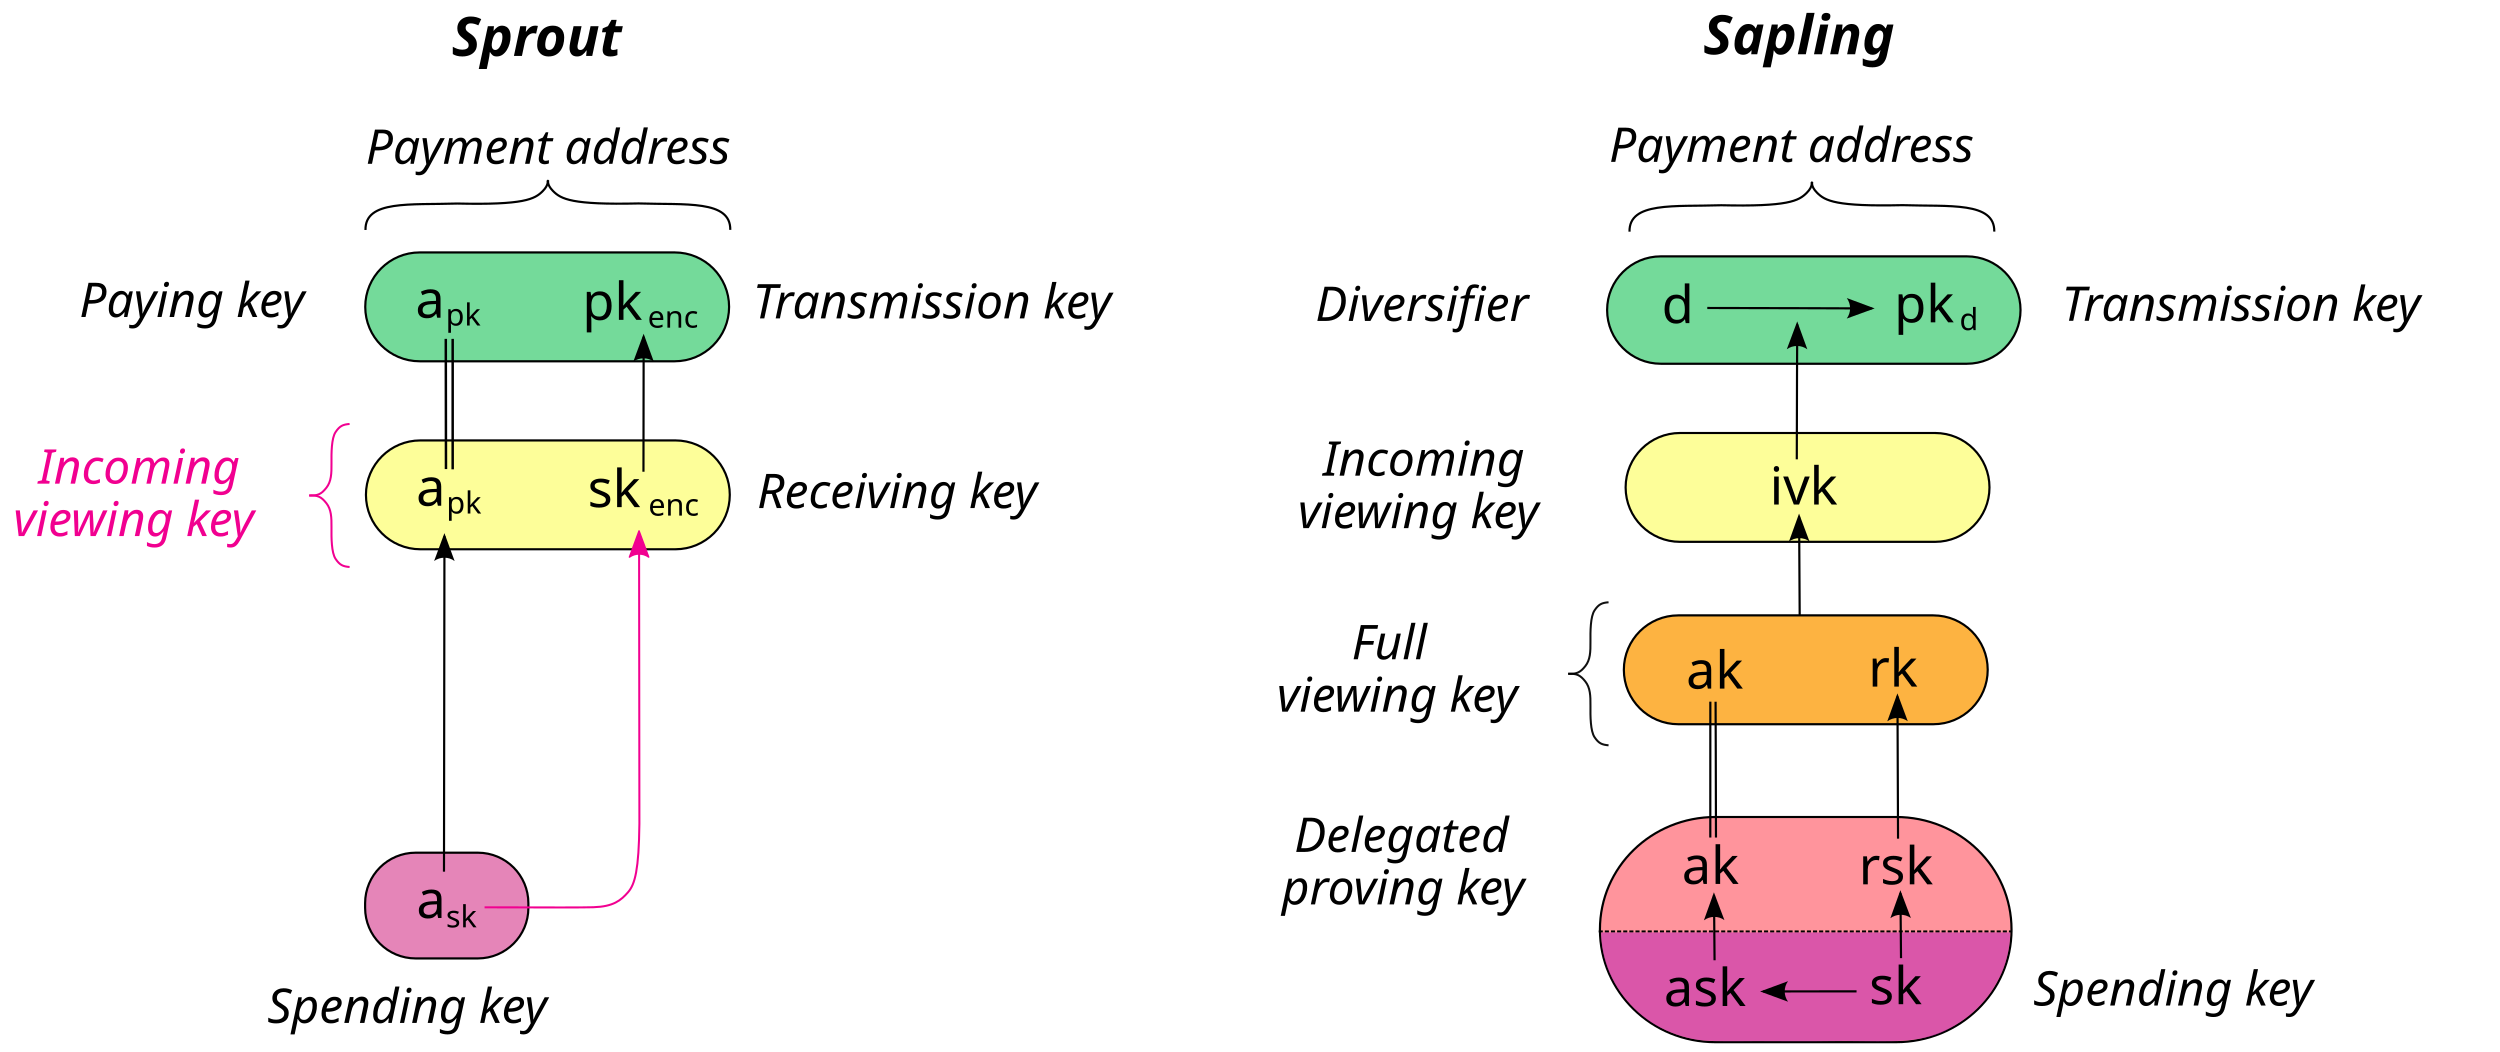
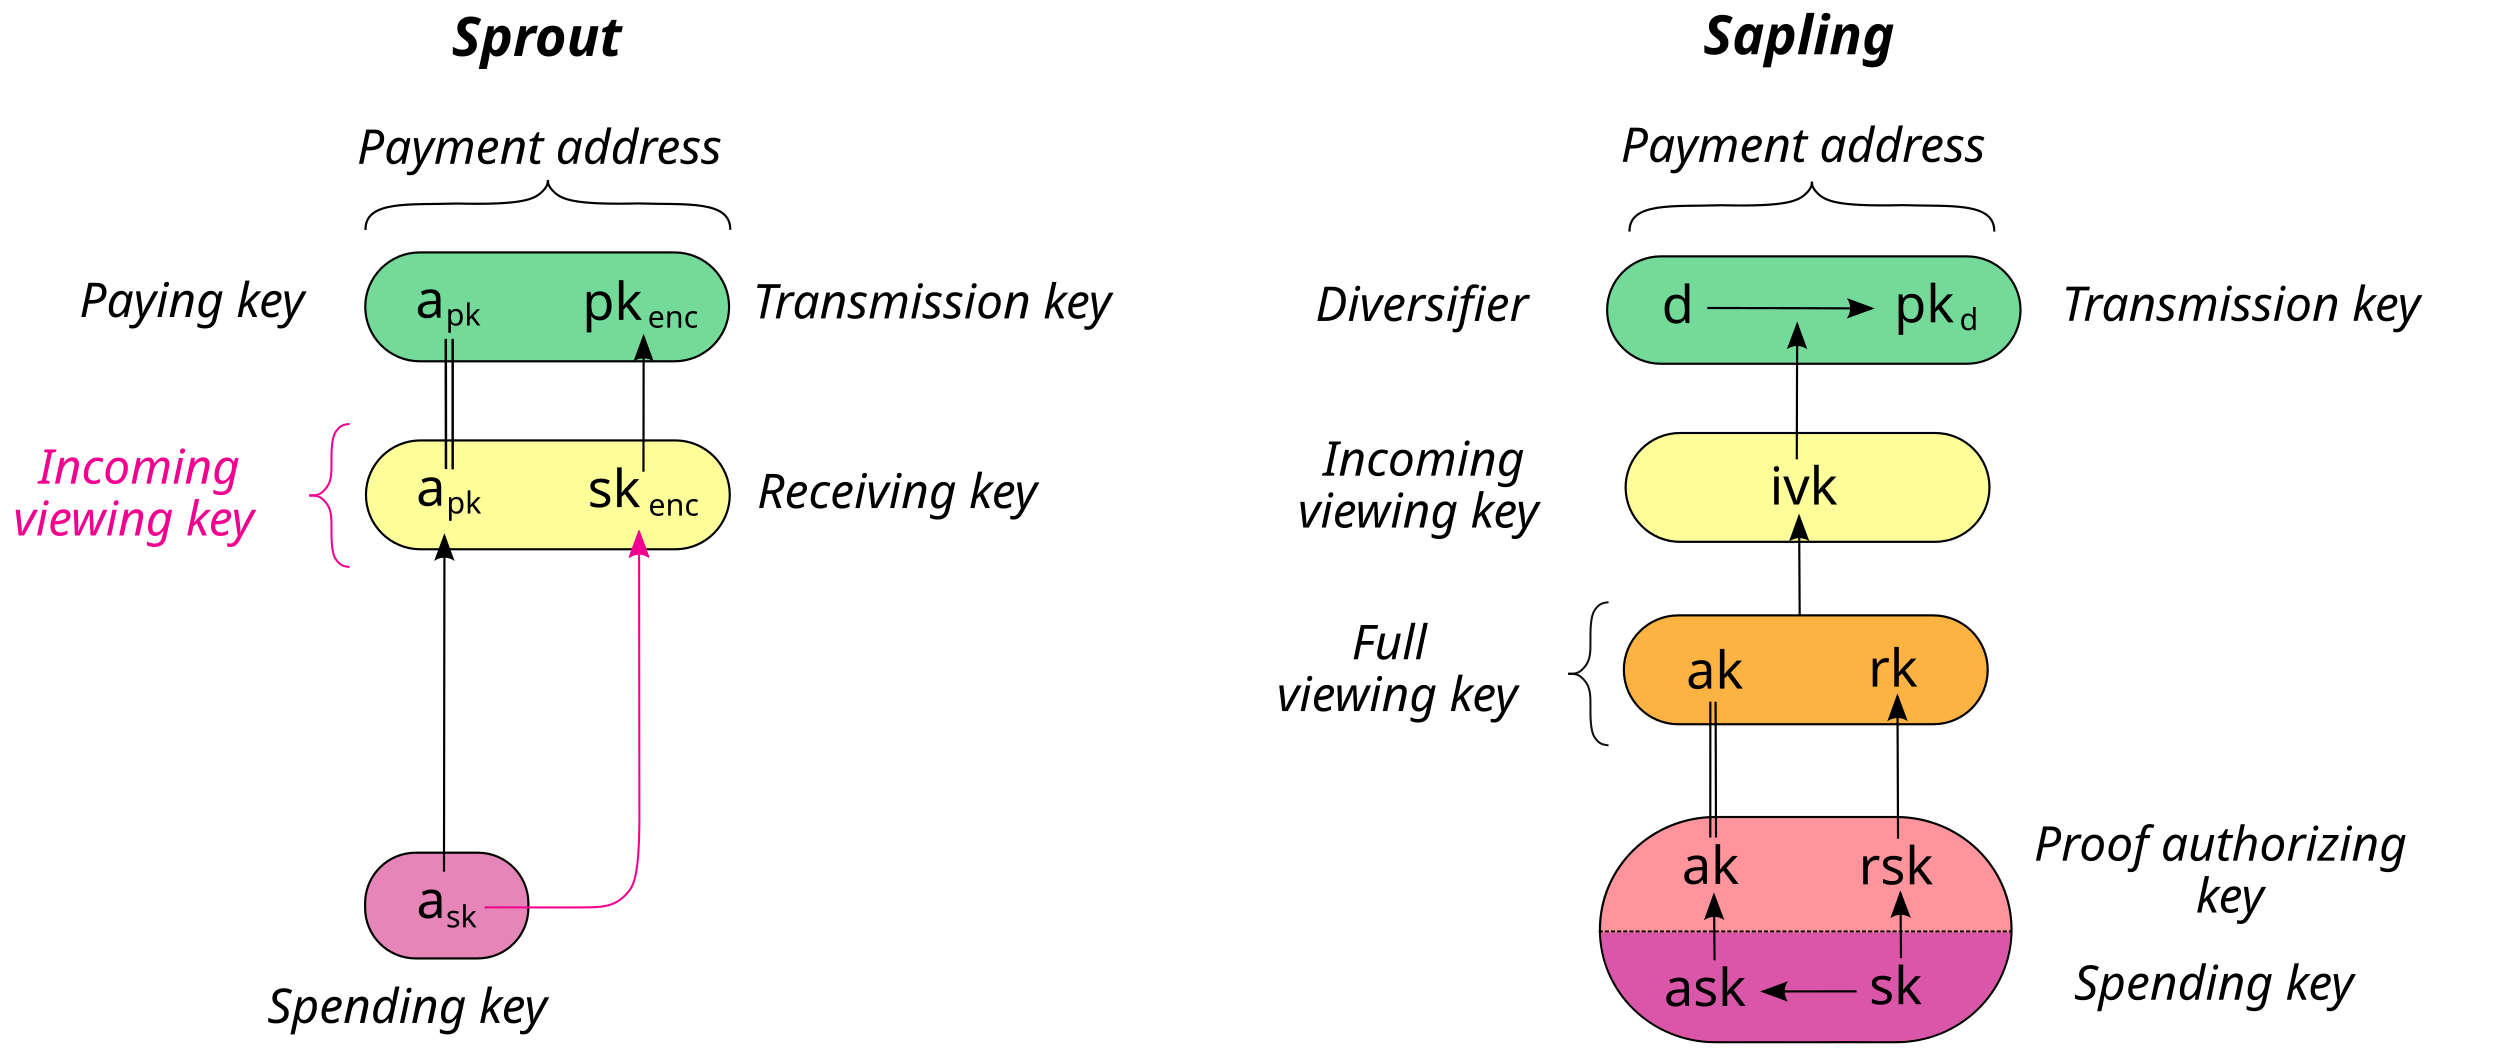
<svg xmlns="http://www.w3.org/2000/svg" width="1225" height="515" id="svg2" version="1.1">
  <defs id="defs4">
    <marker style="overflow:visible" id="Arrow2Lend" refX="0" refY="0" orient="auto">
      <path d="M -11.403,-4.733 1.417,-0.019 -11.403,4.695 c 2.048,-2.783 2.036,-6.591 10e-7,-9.428 z" style="fill-rule:evenodd;stroke-width:0.733;stroke-linejoin:round" id="path4007" />
    </marker>
    <marker style="overflow:visible" id="Arrow1Mend" refX="0" refY="0" orient="auto">
      <path style="fill-rule:evenodd;stroke:#000000;stroke-width:0.427pt" d="M -4.267,0 -6.4,2.133 1.067,0 -6.4,-2.133 Z" id="path3995" />
    </marker>
    <marker style="overflow:visible" id="Arrow1Mend-7" refX="0" refY="0" orient="auto">
      <path style="fill-rule:evenodd;stroke:#000000;stroke-width:0.427pt" d="M -4.267,0 -6.4,2.133 1.067,0 -6.4,-2.133 Z" id="path3995-1" />
    </marker>
    <marker style="overflow:visible" id="Arrow1Mend-3" refX="0" refY="0" orient="auto">
      <path style="fill-rule:evenodd;stroke:#000000;stroke-width:0.427pt" d="M -4.267,0 -6.4,2.133 1.067,0 -6.4,-2.133 Z" id="path3995-3" />
    </marker>
    <marker style="overflow:visible" id="Arrow1Mend-3A" refX="0" refY="0" orient="auto">
      <path style="fill:#f10090;fill-rule:evenodd;stroke:#f10090;stroke-width:0.427pt" d="M -4.267,0 -6.4,2.133 1.067,0 -6.4,-2.133 Z" id="path4669" />
    </marker>
    <marker style="overflow:visible" id="Arrow1Mendq" refX="0" refY="0" orient="auto">
      <path style="fill:#000000;fill-rule:evenodd;stroke:#000000;stroke-width:0.427pt" d="M -4.267,0 -6.4,2.133 1.067,0 -6.4,-2.133 Z" id="path4767" />
    </marker>
    <marker style="overflow:visible" id="Arrow1MendJ" refX="0" refY="0" orient="auto">
      <path style="fill:#000000;fill-rule:evenodd;stroke:#000000;stroke-width:0.427pt" d="M -4.267,0 -6.4,2.133 1.067,0 -6.4,-2.133 Z" id="path4770" />
    </marker>
    <marker style="overflow:visible" id="Arrow1Mend-3A2" refX="0" refY="0" orient="auto">
      <path style="fill:#f10090;fill-rule:evenodd;stroke:#f10090;stroke-width:0.427pt" d="M -4.267,0 -6.4,2.133 1.067,0 -6.4,-2.133 Z" id="path4773" />
    </marker>
    <marker style="overflow:visible" id="Arrow2Lendh" refX="0" refY="0" orient="auto">
      <path d="M -11.403,-4.733 1.417,-0.019 -11.403,4.695 c 2.048,-2.783 2.036,-6.591 10e-7,-9.428 z" style="fill:#f10090;fill-rule:evenodd;stroke:#f10090;stroke-width:0.733;stroke-linejoin:round" id="path5670" />
    </marker>
    <marker style="overflow:visible" id="Arrow2Lend-2" refX="0" refY="0" orient="auto">
      <path d="M -11.403,-4.733 1.417,-0.019 -11.403,4.695 c 2.048,-2.783 2.036,-6.591 10e-7,-9.428 z" style="fill-rule:evenodd;stroke-width:0.733;stroke-linejoin:round" id="path4007-6" />
    </marker>
    <marker style="overflow:visible" id="Arrow2Lend-2-8" refX="0" refY="0" orient="auto">
      <path d="M -11.403,-4.733 1.417,-0.019 -11.403,4.695 c 2.048,-2.783 2.036,-6.591 10e-7,-9.428 z" style="fill-rule:evenodd;stroke-width:0.733;stroke-linejoin:round" id="path4007-6-7" />
    </marker>
    <marker style="overflow:visible" id="Arrow2Lend-2-3" refX="0" refY="0" orient="auto">
      <path d="M -11.403,-4.733 1.417,-0.019 -11.403,4.695 c 2.048,-2.783 2.036,-6.591 10e-7,-9.428 z" style="fill-rule:evenodd;stroke-width:0.733;stroke-linejoin:round" id="path4007-6-5" />
    </marker>
    <marker style="overflow:visible" id="Arrow2Lendh-5" refX="0" refY="0" orient="auto">
      <path d="M -11.403,-4.733 1.417,-0.019 -11.403,4.695 c 2.048,-2.783 2.036,-6.591 10e-7,-9.428 z" style="fill:#f10090;fill-rule:evenodd;stroke:#f10090;stroke-width:0.733;stroke-linejoin:round" id="path5670-3" />
    </marker>
    <marker style="overflow:visible" id="Arrow2Lend-7" refX="0" refY="0" orient="auto">
      <path d="M -11.403,-4.733 1.417,-0.019 -11.403,4.695 c 2.048,-2.783 2.036,-6.591 10e-7,-9.428 z" style="fill-rule:evenodd;stroke-width:0.733;stroke-linejoin:round" id="path4007-2" />
    </marker>
    <marker style="overflow:visible" id="Arrow2Lend-2-3-5" refX="0" refY="0" orient="auto">
      <path d="M -11.403,-4.733 1.417,-0.019 -11.403,4.695 c 2.048,-2.783 2.036,-6.591 10e-7,-9.428 z" style="fill-rule:evenodd;stroke-width:0.733;stroke-linejoin:round" id="path4007-6-5-6" />
    </marker>
    <marker style="overflow:visible" id="Arrow2Lend-7-3" refX="0" refY="0" orient="auto">
      <path d="M -11.403,-4.733 1.417,-0.019 -11.403,4.695 c 2.048,-2.783 2.036,-6.591 10e-7,-9.428 z" style="fill-rule:evenodd;stroke-width:0.733;stroke-linejoin:round" id="path4007-2-4" />
    </marker>
    <marker style="overflow:visible" id="Arrow2Lend-7-3-5" refX="0" refY="0" orient="auto">
      <path d="M -11.403,-4.733 1.417,-0.019 -11.403,4.695 c 2.048,-2.783 2.036,-6.591 10e-7,-9.428 z" style="fill-rule:evenodd;stroke-width:0.733;stroke-linejoin:round" id="path4007-2-4-7" />
    </marker>
    <marker style="overflow:visible" id="Arrow2Lend-7-3-0" refX="0" refY="0" orient="auto">
      <path d="M -11.403,-4.733 1.417,-0.019 -11.403,4.695 c 2.048,-2.783 2.036,-6.591 10e-7,-9.428 z" style="fill-rule:evenodd;stroke-width:0.733;stroke-linejoin:round" id="path4007-2-4-4" />
    </marker>
    <marker style="overflow:visible" id="Arrow2Lend-2-3-5-6" refX="0" refY="0" orient="auto">
      <path d="M -11.403,-4.733 1.417,-0.019 -11.403,4.695 c 2.048,-2.783 2.036,-6.591 10e-7,-9.428 z" style="fill-rule:evenodd;stroke-width:0.733;stroke-linejoin:round" id="path4007-6-5-6-5" />
    </marker>
    <marker style="overflow:visible" id="Arrow2Lend-7-3-0-6" refX="0" refY="0" orient="auto">
      <path d="M -11.403,-4.733 1.417,-0.019 -11.403,4.695 c 2.048,-2.783 2.036,-6.591 10e-7,-9.428 z" style="fill-rule:evenodd;stroke-width:0.733;stroke-linejoin:round" id="path4007-2-4-4-3" />
    </marker>
  </defs>
  <g id="layer1" transform="translate(0,-607.5196)">
    <rect ry="26.667" y="731.214" x="178.97" height="53.333" width="178.286" id="rect2985" style="fill:#74da9a;fill-opacity:1;stroke:#000000;stroke-width:1.067;stroke-miterlimit:4;stroke-dasharray:none;stroke-dashoffset:0;stroke-opacity:1" />
    <text id="text3755" y="763.214" x="203.574" style="font-style:normal;font-weight:normal;font-size:25.6px;line-height:125%;font-family:Sans;letter-spacing:0px;word-spacing:0px;fill:#000000;fill-opacity:1;stroke:none;stroke-width:1.067" xml:space="preserve">
      <tspan y="763.214" x="203.574" id="tspan3757" style="stroke-width:1.067">a</tspan>
    </text>
    <text id="text3759" y="767.023" x="218.398" style="font-style:normal;font-weight:normal;font-size:14.933px;line-height:125%;font-family:Sans;letter-spacing:0px;word-spacing:0px;fill:#000000;fill-opacity:1;stroke:none;stroke-width:1.067" xml:space="preserve">
      <tspan y="767.023" x="218.398" id="tspan3761" style="stroke-width:1.067">pk</tspan>
    </text>
    <text id="text3755-1" y="764.258" x="285.35" style="font-style:normal;font-weight:normal;font-size:25.6px;line-height:125%;font-family:Sans;letter-spacing:0px;word-spacing:0px;fill:#000000;fill-opacity:1;stroke:none;stroke-width:1.067" xml:space="preserve">
      <tspan y="764.258" x="285.35" id="tspan3757-3" style="stroke-width:1.067">pk</tspan>
    </text>
    <text id="text3759-1" y="768.067" x="317.35" style="font-style:normal;font-weight:normal;font-size:14.933px;line-height:125%;font-family:Sans;letter-spacing:0px;word-spacing:0px;fill:#000000;fill-opacity:1;stroke:none;stroke-width:1.067" xml:space="preserve">
      <tspan y="768.067" x="317.35" id="tspan3761-4" style="stroke-width:1.067">enc</tspan>
    </text>
    <rect ry="24.762" y="1025.34" x="178.906" height="51.81" width="80" id="rect2985-9" style="fill:#df68a7;fill-opacity:0.804;stroke:#000000;stroke-width:1.067;stroke-miterlimit:4;stroke-dasharray:none;stroke-dashoffset:0;stroke-opacity:1" />
    <text id="text3755-4" y="1057.34" x="204.049" style="font-style:normal;font-weight:normal;font-size:25.6px;line-height:125%;font-family:Sans;letter-spacing:0px;word-spacing:0px;fill:#000000;fill-opacity:1;stroke:none;stroke-width:1.067" xml:space="preserve">
      <tspan y="1057.34" x="204.049" id="tspan3757-5" style="stroke-width:1.067">a</tspan>
    </text>
    <text id="text3759-9" y="1061.912" x="218.525" style="font-style:normal;font-weight:normal;font-size:14.933px;line-height:125%;font-family:Sans;letter-spacing:0px;word-spacing:0px;fill:#000000;fill-opacity:1;stroke:none;stroke-width:1.067" xml:space="preserve">
      <tspan y="1061.912" x="218.525" id="tspan3761-0" style="stroke-width:1.067">sk</tspan>
    </text>
    <text id="text3850" y="763.518" x="368.844" style="font-style:italic;font-variant:normal;font-weight:normal;font-stretch:normal;font-size:19.2px;line-height:125%;font-family:Serif;-inkscape-font-specification:'Serif Italic';letter-spacing:0px;word-spacing:0px;fill:#000000;fill-opacity:1;stroke:none;stroke-width:1.067" xml:space="preserve">
      <tspan style="font-style:italic;font-variant:normal;font-weight:normal;font-stretch:normal;font-size:23.467px;font-family:Quattrocento;-inkscape-font-specification:'Quattrocento Italic';stroke-width:1.067" y="763.518" x="368.844" id="tspan3852">Transmission key</tspan>
    </text>
    <text id="text3850-8" y="844.503" x="6.551" style="font-style:italic;font-variant:normal;font-weight:normal;font-stretch:normal;font-size:19.2px;line-height:125%;font-family:Serif;-inkscape-font-specification:'Serif Italic';letter-spacing:0px;word-spacing:0px;fill:#f10090;fill-opacity:1;stroke:none;stroke-width:1.067" xml:space="preserve">
      <tspan style="font-style:italic;font-variant:normal;font-weight:normal;font-stretch:normal;font-size:23.467px;font-family:Quattrocento;-inkscape-font-specification:'Quattrocento Italic';fill:#f10090;fill-opacity:1;stroke-width:1.067" y="844.503" x="6.551" id="tspan3852-3">  Incoming</tspan>
-       <tspan style="font-style:italic;font-variant:normal;font-weight:normal;font-stretch:normal;font-size:23.467px;font-family:Quattrocento;-inkscape-font-specification:'Quattrocento Italic';fill:#f10090;fill-opacity:1;stroke-width:1.067" y="870.199" x="6.551" id="tspan5047">viewing key</tspan>
+       <tspan style="font-style:italic;font-variant:normal;font-weight:normal;font-stretch:normal;font-size:23.467px;font-family:Quattrocento;-inkscape-font-specification:'Quattrocento Italic';fill:#f10090;fill-opacity:1;stroke-width:1.067" y="869.906" x="6.551" id="tspan5047">viewing key</tspan>
    </text>
    <text id="text3850-3" y="762.856" x="38.87" style="font-style:italic;font-variant:normal;font-weight:normal;font-stretch:normal;font-size:19.2px;line-height:125%;font-family:Serif;-inkscape-font-specification:'Serif Italic';letter-spacing:0px;word-spacing:0px;fill:#000000;fill-opacity:1;stroke:none;stroke-width:1.067" xml:space="preserve">
      <tspan style="font-style:italic;font-variant:normal;font-weight:normal;font-stretch:normal;font-size:23.467px;font-family:Quattrocento;-inkscape-font-specification:'Quattrocento Italic';stroke-width:1.067" y="762.856" x="38.87" id="tspan3852-9">Paying key</tspan>
    </text>
    <text id="text3850-3-1" y="1108.749" x="130.991" style="font-style:italic;font-variant:normal;font-weight:normal;font-stretch:normal;font-size:19.2px;line-height:125%;font-family:Serif;-inkscape-font-specification:'Serif Italic';letter-spacing:0px;word-spacing:0px;fill:#000000;fill-opacity:1;stroke:none;stroke-width:1.067" xml:space="preserve">
      <tspan style="font-style:italic;font-variant:normal;font-weight:normal;font-stretch:normal;font-size:23.467px;font-family:Quattrocento;-inkscape-font-specification:'Quattrocento Italic';stroke-width:1.067" y="1108.749" x="130.991" id="tspan3852-9-9">Spending key</tspan>
    </text>
    <g transform="translate(-70.05223,542.4453)" id="g3955">
      <path style="fill:none;stroke:#000000;stroke-width:1.067px;stroke-linecap:butt;stroke-linejoin:miter;stroke-opacity:1" d="m 249.143,177.758 c -0.258,-14.72 21.922,-12.19 44.952,-12.952 32.762,0.762 37.977,-2.123 41.905,-6.095 3.315,-3.353 2.286,-5.333 2.286,-5.333" id="path3917" />
      <path style="fill:none;stroke:#000000;stroke-width:1.067px;stroke-linecap:butt;stroke-linejoin:miter;stroke-opacity:1" d="m 427.884,177.712 c 0.258,-14.72 -21.922,-12.19 -44.952,-12.952 -32.762,0.762 -37.977,-2.123 -41.905,-6.095 -3.315,-3.353 -2.286,-5.333 -2.286,-5.333" id="path3917-2" />
    </g>
-     <text id="text3850-7" y="687.774" x="179.231" style="font-style:italic;font-variant:normal;font-weight:normal;font-stretch:normal;font-size:19.2px;line-height:125%;font-family:Serif;-inkscape-font-specification:'Serif Italic';letter-spacing:0px;word-spacing:0px;fill:#000000;fill-opacity:1;stroke:none;stroke-width:1.067" xml:space="preserve">
-       <tspan style="font-style:italic;font-variant:normal;font-weight:normal;font-stretch:normal;font-size:23.467px;font-family:Quattrocento;-inkscape-font-specification:'Quattrocento Italic';stroke-width:1.067" y="687.774" x="179.231" id="tspan3852-97">Payment address</tspan>
+     <text id="text3850-7" y="687.774" x="174.945" style="font-style:italic;font-variant:normal;font-weight:normal;font-stretch:normal;font-size:19.2px;line-height:125%;font-family:Serif;-inkscape-font-specification:'Serif Italic';letter-spacing:0px;word-spacing:0px;fill:#000000;fill-opacity:1;stroke:none;stroke-width:1.067" xml:space="preserve">
+       <tspan style="font-style:italic;font-variant:normal;font-weight:normal;font-stretch:normal;font-size:23.467px;font-family:Quattrocento;-inkscape-font-specification:'Quattrocento Italic';stroke-width:1.067" y="687.774" x="174.945" id="tspan3852-97">Payment address</tspan>
    </text>
    <rect ry="26.667" y="823.328" x="179.311" height="53.333" width="178.286" id="rect2985-3" style="fill:#fdfe99;fill-opacity:1;stroke:#000000;stroke-width:1.067;stroke-miterlimit:4;stroke-dasharray:none;stroke-dashoffset:0;stroke-opacity:1" />
    <text id="text3755-6" y="855.328" x="203.915" style="font-style:normal;font-weight:normal;font-size:25.6px;line-height:125%;font-family:Sans;letter-spacing:0px;word-spacing:0px;fill:#000000;fill-opacity:1;stroke:none;stroke-width:1.067" xml:space="preserve">
      <tspan y="855.328" x="203.915" id="tspan3757-7" style="stroke-width:1.067">a</tspan>
    </text>
    <text id="text3759-5" y="859.137" x="218.739" style="font-style:normal;font-weight:normal;font-size:14.933px;line-height:125%;font-family:Sans;letter-spacing:0px;word-spacing:0px;fill:#000000;fill-opacity:1;stroke:none;stroke-width:1.067" xml:space="preserve">
      <tspan y="859.137" x="218.739" id="tspan3761-3" style="stroke-width:1.067">pk</tspan>
    </text>
    <text id="text3759-1-9" y="860.181" x="317.691" style="font-style:normal;font-weight:normal;font-size:14.933px;line-height:125%;font-family:Sans;letter-spacing:0px;word-spacing:0px;fill:#000000;fill-opacity:1;stroke:none;stroke-width:1.067" xml:space="preserve">
      <tspan y="860.181" x="317.691" id="tspan3761-4-1" style="stroke-width:1.067">enc</tspan>
    </text>
    <text id="text3850-3-0" y="856.485" x="370.98" style="font-style:italic;font-variant:normal;font-weight:normal;font-stretch:normal;font-size:19.2px;line-height:125%;font-family:Serif;-inkscape-font-specification:'Serif Italic';letter-spacing:0px;word-spacing:0px;fill:#000000;fill-opacity:1;stroke:none;stroke-width:1.067" xml:space="preserve">
      <tspan style="font-style:italic;font-variant:normal;font-weight:normal;font-stretch:normal;font-size:23.467px;font-family:Quattrocento;-inkscape-font-specification:'Quattrocento Italic';stroke-width:1.067" y="856.485" x="370.98" id="tspan3852-9-93">Receiving key</tspan>
    </text>
    <text id="text3755-1-5-6" y="856.002" x="287.955" style="font-style:normal;font-weight:normal;font-size:25.6px;line-height:125%;font-family:Sans;letter-spacing:0px;word-spacing:0px;fill:#000000;fill-opacity:1;stroke:none;stroke-width:1.067" xml:space="preserve">
      <tspan y="856.002" x="287.955" id="tspan3757-3-7-0" style="stroke-width:1.067">sk</tspan>
    </text>
    <path id="path3980" d="m 217.555,1034.621 c -0.003,-22.79 0.224,-164.358 0.224,-164.358" style="fill:none;stroke:#000000;stroke-width:1.067px;stroke-linecap:butt;stroke-linejoin:miter;stroke-opacity:1;marker-end:url(#Arrow2Lend)" />
    <path style="fill:none;fill-opacity:1;fill-rule:evenodd;stroke:#f10090;stroke-width:1px;stroke-linecap:butt;stroke-linejoin:miter;stroke-opacity:1;marker-end:url(#Arrow2Lendh)" d="m 237.44,1052.109 c 34.776,0.084 47.584,0.121 53.325,-0.049 9.821,-0.292 13.49,-3.342 16.984,-7.359 3.376,-3.881 5.295,-10.834 5.556,-33.588 l -0.156,-142.029" id="path4668" />
    <g id="g4689" style="fill:none;fill-opacity:1;stroke:#f10090;stroke-opacity:1" transform="translate(15.01431,-115.2622)">
      <path id="path4670" d="m 156.281,930.523 c -3.22,0.274 -4.806,0.908 -6.855,3.967 -2.049,3.059 -2.064,10.344 -2.011,15.338 0.052,4.995 -0.109,8.937 -2.516,11.969 -2.408,3.032 -4.094,3.97 -8.401,3.77" style="fill:none;fill-opacity:1;fill-rule:evenodd;stroke:#f10090;stroke-width:1px;stroke-linecap:butt;stroke-linejoin:miter;stroke-opacity:1" />
      <path id="path4670-6" d="m 156.281,1000.611 c -3.22,-0.274 -4.806,-0.907 -6.855,-3.967 -2.049,-3.059 -2.064,-10.344 -2.011,-15.338 0.052,-4.995 -0.109,-8.937 -2.516,-11.969 -2.408,-3.032 -4.094,-3.97 -8.401,-3.77" style="fill:none;fill-opacity:1;fill-rule:evenodd;stroke:#f10090;stroke-width:1px;stroke-linecap:butt;stroke-linejoin:miter;stroke-opacity:1" />
    </g>
    <path id="path3980-1" d="m 315.296,838.68 c -0.003,-22.79 0.098,-66.121 0.098,-66.121" style="fill:none;stroke:#000000;stroke-width:1.067px;stroke-linecap:butt;stroke-linejoin:miter;stroke-opacity:1;marker-end:url(#Arrow2Lend-2)" />
    <g id="g7751" transform="translate(2.904189,2.020305)">
      <path style="fill:none;stroke:#000000;stroke-width:1.223;stroke-linecap:butt;stroke-linejoin:miter;stroke-miterlimit:4;stroke-dasharray:none;stroke-opacity:1" d="m 215.623,835.336 c -0.004,-22.79 -0.088,-63.788 -0.088,-63.788" id="path3980-1-9" />
      <path style="fill:none;stroke:#000000;stroke-width:1.223;stroke-linecap:butt;stroke-linejoin:miter;stroke-miterlimit:4;stroke-dasharray:none;stroke-opacity:1" d="m 218.906,835.463 c -0.004,-22.79 0.003,-63.911 0.003,-63.911" id="path3980-1-9-2" />
    </g>
    <rect ry="26.31" y="733.138" x="787.486" height="52.619" width="202.572" id="rect2985-5" style="fill:#74da9a;fill-opacity:1;stroke:#000000;stroke-width:1.067;stroke-miterlimit:4;stroke-dasharray:none;stroke-dashoffset:0;stroke-opacity:1" />
    <text id="text3755-9" y="765.852" x="814.232" style="font-style:normal;font-weight:normal;font-size:25.6px;line-height:125%;font-family:Sans;letter-spacing:0px;word-spacing:0px;fill:#000000;fill-opacity:1;stroke:none;stroke-width:1.067" xml:space="preserve">
      <tspan y="765.852" x="814.232" id="tspan3757-1" style="stroke-width:1.067">d</tspan>
    </text>
    <text id="text3755-1-0" y="765.468" x="928.151" style="font-style:normal;font-weight:normal;font-size:25.6px;line-height:125%;font-family:Sans;letter-spacing:0px;word-spacing:0px;fill:#000000;fill-opacity:1;stroke:none;stroke-width:1.067" xml:space="preserve">
      <tspan y="765.468" x="928.151" id="tspan3757-3-2" style="stroke-width:1.067">pk</tspan>
    </text>
    <text id="text3759-1-2" y="769.277" x="960.151" style="font-style:normal;font-weight:normal;font-size:14.933px;line-height:125%;font-family:Sans;letter-spacing:0px;word-spacing:0px;fill:#000000;fill-opacity:1;stroke:none;stroke-width:1.067" xml:space="preserve">
      <tspan y="769.277" x="960.151" id="tspan3761-4-0" style="stroke-width:1.067">d</tspan>
    </text>
    <path style="fill:#ff949c;fill-opacity:1;stroke:#000000;stroke-width:1.067;stroke-miterlimit:4;stroke-dasharray:none;stroke-dashoffset:0;stroke-opacity:1" d="m 840.612,1007.848 h 88.388 c 31.382,0 56.647,24.606 56.647,55.17 0,30.564 -25.264,55.17 -56.647,55.17 h -88.388 c -31.382,0 -56.647,-24.606 -56.647,-55.17 0,-30.564 25.264,-55.17 56.647,-55.17 z" id="rect2985-9-3" />
    <text id="text3850-4" y="764.728" x="1010.217" style="font-style:italic;font-variant:normal;font-weight:normal;font-stretch:normal;font-size:19.2px;line-height:125%;font-family:Serif;-inkscape-font-specification:'Serif Italic';letter-spacing:0px;word-spacing:0px;fill:#000000;fill-opacity:1;stroke:none;stroke-width:1.067" xml:space="preserve">
      <tspan style="font-style:italic;font-variant:normal;font-weight:normal;font-stretch:normal;font-size:23.467px;font-family:Quattrocento;-inkscape-font-specification:'Quattrocento Italic';stroke-width:1.067" y="764.728" x="1010.217" id="tspan3852-8">Transmission key</tspan>
    </text>
    <text id="text3850-3-5" y="764.78" x="644.528" style="font-style:italic;font-variant:normal;font-weight:normal;font-stretch:normal;font-size:19.2px;line-height:125%;font-family:Serif;-inkscape-font-specification:'Serif Italic';letter-spacing:0px;word-spacing:0px;fill:#000000;fill-opacity:1;stroke:none;stroke-width:1.067" xml:space="preserve">
      <tspan style="font-style:italic;font-variant:normal;font-weight:normal;font-stretch:normal;font-size:23.467px;font-family:Quattrocento;-inkscape-font-specification:'Quattrocento Italic';stroke-width:1.067" y="764.78" x="644.528" id="tspan3852-9-7">Diversifier</tspan>
    </text>
-     <text id="text3850-3-1-2" y="1100.237" x="996.279" style="font-style:italic;font-variant:normal;font-weight:normal;font-stretch:normal;font-size:19.2px;line-height:125%;font-family:Serif;-inkscape-font-specification:'Serif Italic';letter-spacing:0px;word-spacing:0px;fill:#000000;fill-opacity:1;stroke:none;stroke-width:1.067" xml:space="preserve">
-       <tspan style="font-style:italic;font-variant:normal;font-weight:normal;font-stretch:normal;font-size:23.467px;font-family:Quattrocento;-inkscape-font-specification:'Quattrocento Italic';stroke-width:1.067" y="1100.237" x="996.279" id="tspan3852-9-9-1">Spending key</tspan>
+     <text id="text3850-3-1-2" y="1097.38" x="1016.279" style="font-style:italic;font-variant:normal;font-weight:normal;font-stretch:normal;font-size:19.2px;line-height:125%;font-family:Serif;-inkscape-font-specification:'Serif Italic';letter-spacing:0px;word-spacing:0px;fill:#000000;fill-opacity:1;stroke:none;stroke-width:1.067" xml:space="preserve">
+       <tspan style="font-style:italic;font-variant:normal;font-weight:normal;font-stretch:normal;font-size:23.467px;font-family:Quattrocento;-inkscape-font-specification:'Quattrocento Italic';stroke-width:1.067" y="1097.38" x="1016.279" id="tspan3852-9-9-1">Spending key</tspan>
    </text>
    <g transform="translate(549.316,543.2835)" id="g3955-7">
      <path style="fill:none;stroke:#000000;stroke-width:1.067px;stroke-linecap:butt;stroke-linejoin:miter;stroke-opacity:1" d="m 249.143,177.758 c -0.258,-14.72 21.922,-12.19 44.952,-12.952 32.762,0.762 37.977,-2.123 41.905,-6.095 3.315,-3.353 2.286,-5.333 2.286,-5.333" id="path3917-7" />
      <path style="fill:none;stroke:#000000;stroke-width:1.067px;stroke-linecap:butt;stroke-linejoin:miter;stroke-opacity:1" d="m 427.884,177.712 c 0.258,-14.72 -21.922,-12.19 -44.952,-12.952 -32.762,0.762 -37.977,-2.123 -41.905,-6.095 -3.315,-3.353 -2.286,-5.333 -2.286,-5.333" id="path3917-2-1" />
    </g>
-     <text id="text3850-7-7" y="686.841" x="788.461" style="font-style:italic;font-variant:normal;font-weight:normal;font-stretch:normal;font-size:19.2px;line-height:125%;font-family:Serif;-inkscape-font-specification:'Serif Italic';letter-spacing:0px;word-spacing:0px;fill:#000000;fill-opacity:1;stroke:none;stroke-width:1.067" xml:space="preserve">
-       <tspan style="font-style:italic;font-variant:normal;font-weight:normal;font-stretch:normal;font-size:23.467px;font-family:Quattrocento;-inkscape-font-specification:'Quattrocento Italic';stroke-width:1.067" y="686.841" x="788.461" id="tspan3852-97-4">Payment address</tspan>
+     <text id="text3850-7-7" y="686.841" x="794.176" style="font-style:italic;font-variant:normal;font-weight:normal;font-stretch:normal;font-size:19.2px;line-height:125%;font-family:Serif;-inkscape-font-specification:'Serif Italic';letter-spacing:0px;word-spacing:0px;fill:#000000;fill-opacity:1;stroke:none;stroke-width:1.067" xml:space="preserve">
+       <tspan style="font-style:italic;font-variant:normal;font-weight:normal;font-stretch:normal;font-size:23.467px;font-family:Quattrocento;-inkscape-font-specification:'Quattrocento Italic';stroke-width:1.067" y="686.841" x="794.176" id="tspan3852-97-4">Payment address</tspan>
    </text>
    <rect ry="26.667" y="819.688" x="796.557" height="53.333" width="178.286" id="rect2985-3-3" style="fill:#fdfe99;fill-opacity:1;stroke:#000000;stroke-width:1.067;stroke-miterlimit:4;stroke-dasharray:none;stroke-dashoffset:0;stroke-opacity:1" />
    <g id="g4689-8" style="fill:none;fill-opacity:1;stroke:#000000;stroke-opacity:0.935" transform="translate(631.9094,-27.89209)">
      <path id="path4670-7" d="m 156.281,930.523 c -3.22,0.274 -4.806,0.908 -6.855,3.967 -2.049,3.059 -2.064,10.344 -2.011,15.338 0.052,4.995 -0.109,8.937 -2.516,11.969 -2.408,3.032 -4.094,3.97 -8.401,3.77" style="fill:none;fill-opacity:1;fill-rule:evenodd;stroke:#000000;stroke-width:1px;stroke-linecap:butt;stroke-linejoin:miter;stroke-opacity:0.935" />
      <path id="path4670-6-7" d="m 156.281,1000.611 c -3.22,-0.274 -4.806,-0.907 -6.855,-3.967 -2.049,-3.059 -2.064,-10.344 -2.011,-15.338 0.052,-4.995 -0.109,-8.937 -2.516,-11.969 -2.408,-3.032 -4.094,-3.97 -8.401,-3.77" style="fill:none;fill-opacity:1;fill-rule:evenodd;stroke:#000000;stroke-width:1px;stroke-linecap:butt;stroke-linejoin:miter;stroke-opacity:0.935" />
    </g>
    <path id="path3980-1-1" d="m 836.564,758.432 c 22.79,-0.003 80.516,0.224 80.516,0.224" style="fill:none;stroke:#000000;stroke-width:1.067px;stroke-linecap:butt;stroke-linejoin:miter;stroke-opacity:1;marker-end:url(#Arrow2Lend-2-3)" />
    <path id="path3980-1-1-6" d="m 880.427,832.6 c 0,-22.79 0.224,-66.087 0.224,-66.087" style="fill:none;stroke:#000000;stroke-width:1.067px;stroke-linecap:butt;stroke-linejoin:miter;stroke-opacity:1;marker-end:url(#Arrow2Lend-2-3-5)" />
    <text id="text3755-1-5-6-5-4" y="854.735" x="867.155" style="font-style:normal;font-weight:normal;font-size:25.6px;line-height:125%;font-family:Sans;letter-spacing:0px;word-spacing:0px;fill:#000000;fill-opacity:1;stroke:none;stroke-width:1.067" xml:space="preserve">
      <tspan y="854.735" x="867.155" id="tspan3757-3-7-0-4-6" style="stroke-width:1.067">ivk</tspan>
    </text>
    <rect ry="26.667" y="909.06" x="795.69" height="53.333" width="178.286" id="rect2985-3-3-0" style="fill:#fdb341;fill-opacity:1;stroke:#000000;stroke-width:1.067;stroke-miterlimit:4;stroke-dasharray:none;stroke-dashoffset:0;stroke-opacity:1" />
    <text id="text3755-6-0-5" y="944.941" x="826.209" style="font-style:normal;font-weight:normal;font-size:25.6px;line-height:125%;font-family:Sans;letter-spacing:0px;word-spacing:0px;fill:#000000;fill-opacity:1;stroke:none;stroke-width:1.067" xml:space="preserve">
      <tspan y="944.941" x="826.209" id="tspan3757-7-4-2" style="stroke-width:1.067">ak</tspan>
    </text>
    <text id="text3755-6-0-5-0" y="943.945" x="915.454" style="font-style:normal;font-weight:normal;font-size:25.6px;line-height:125%;font-family:Sans;letter-spacing:0px;word-spacing:0px;fill:#000000;fill-opacity:1;stroke:none;stroke-width:1.067" xml:space="preserve">
      <tspan y="943.945" x="915.454" id="tspan3757-7-4-2-7" style="stroke-width:1.067">rk</tspan>
    </text>
    <text id="text3850-3-0-97" y="930.548" x="625.696" style="font-style:italic;font-variant:normal;font-weight:normal;font-stretch:normal;font-size:19.2px;line-height:125%;font-family:Serif;-inkscape-font-specification:'Serif Italic';letter-spacing:0px;word-spacing:0px;fill:#000000;fill-opacity:1;stroke:none;stroke-width:1.067" xml:space="preserve">
      <tspan style="font-style:italic;font-variant:normal;font-weight:normal;font-stretch:normal;font-size:23.467px;font-family:Quattrocento;-inkscape-font-specification:'Quattrocento Italic';stroke-width:1.067" y="930.548" x="625.696" id="tspan3852-9-93-4">      Full</tspan>
-       <tspan style="font-style:italic;font-variant:normal;font-weight:normal;font-stretch:normal;font-size:23.467px;font-family:Quattrocento;-inkscape-font-specification:'Quattrocento Italic';stroke-width:1.067" y="956.243" x="625.696" id="tspan5016">viewing key</tspan>
+       <tspan style="font-style:italic;font-variant:normal;font-weight:normal;font-stretch:normal;font-size:23.467px;font-family:Quattrocento;-inkscape-font-specification:'Quattrocento Italic';stroke-width:1.067" y="955.951" x="625.696" id="tspan5016">viewing key</tspan>
    </text>
    <text id="text3850-3-0-97-4" y="840.61" x="636.019" style="font-style:italic;font-variant:normal;font-weight:normal;font-stretch:normal;font-size:19.2px;line-height:125%;font-family:Serif;-inkscape-font-specification:'Serif Italic';letter-spacing:0px;word-spacing:0px;fill:#000000;fill-opacity:1;stroke:none;stroke-width:1.067" xml:space="preserve">
      <tspan style="font-style:italic;font-variant:normal;font-weight:normal;font-stretch:normal;font-size:23.467px;font-family:Quattrocento;-inkscape-font-specification:'Quattrocento Italic';stroke-width:1.067" y="840.61" x="636.019" id="tspan3852-9-93-4-6">  Incoming</tspan>
-       <tspan style="font-style:italic;font-variant:normal;font-weight:normal;font-stretch:normal;font-size:23.467px;font-family:Quattrocento;-inkscape-font-specification:'Quattrocento Italic';stroke-width:1.067" y="866.305" x="636.019" id="tspan5016-6">viewing key</tspan>
+       <tspan style="font-style:italic;font-variant:normal;font-weight:normal;font-stretch:normal;font-size:23.467px;font-family:Quattrocento;-inkscape-font-specification:'Quattrocento Italic';stroke-width:1.067" y="866.013" x="636.019" id="tspan5016-6">viewing key</tspan>
    </text>
    <g id="g5102" transform="translate(-26.26397,86.36804)">
      <path style="fill:none;stroke:#000000;stroke-width:1.067;stroke-linecap:butt;stroke-linejoin:miter;stroke-miterlimit:4;stroke-dasharray:none;stroke-opacity:1" d="m 864.312,931.549 c -0.003,-22.79 0.019,-66.566 0.019,-66.566" id="path3980-1-9-7" />
      <path style="fill:none;stroke:#000000;stroke-width:1.067;stroke-linecap:butt;stroke-linejoin:miter;stroke-miterlimit:4;stroke-dasharray:none;stroke-opacity:1" d="m 867.09,931.549 c -0.003,-22.79 -0.19,-66.562 -0.19,-66.562" id="path3980-1-9-2-6" />
    </g>
    <path id="path3980-2-2-8" d="m 930.039,1018.452 -0.281,-69.667" style="fill:none;stroke:#000000;stroke-width:1.067px;stroke-linecap:butt;stroke-linejoin:miter;stroke-opacity:1;marker-end:url(#Arrow2Lend-7-3-0)" />
    <path style="fill:none;stroke:#000000;stroke-width:1;stroke-linecap:butt;stroke-linejoin:miter;stroke-miterlimit:4;stroke-dasharray:2, 1;stroke-dashoffset:0;stroke-opacity:1" d="M 783.373,1063.931 H 985.909" id="path5579" />
-     <text id="text3850-3-1-2-5" y="1024.965" x="628.07" style="font-style:italic;font-variant:normal;font-weight:normal;font-stretch:normal;font-size:19.2px;line-height:125%;font-family:Serif;-inkscape-font-specification:'Serif Italic';letter-spacing:0px;word-spacing:0px;fill:#000000;fill-opacity:1;stroke:none;stroke-width:1.067" xml:space="preserve">
-       <tspan style="font-style:italic;font-variant:normal;font-weight:normal;font-stretch:normal;font-size:23.467px;font-family:Quattrocento;-inkscape-font-specification:'Quattrocento Italic';stroke-width:1.067" y="1024.965" x="628.07" id="tspan3852-9-9-1-2"> Delegated</tspan>
-       <tspan style="font-style:italic;font-variant:normal;font-weight:normal;font-stretch:normal;font-size:23.467px;font-family:Quattrocento;-inkscape-font-specification:'Quattrocento Italic';stroke-width:1.067" y="1050.66" x="628.07" id="tspan5599">proving key</tspan>
+     <text id="text3850-3-1-2-5" y="1029.251" x="996.641" style="font-style:italic;font-variant:normal;font-weight:normal;font-stretch:normal;font-size:19.2px;line-height:125%;font-family:Serif;-inkscape-font-specification:'Serif Italic';letter-spacing:0px;word-spacing:0px;fill:#000000;fill-opacity:1;stroke:none;stroke-width:1.067" xml:space="preserve">
+       <tspan style="font-style:italic;font-variant:normal;font-weight:normal;font-stretch:normal;font-size:23.467px;font-family:Quattrocento;-inkscape-font-specification:'Quattrocento Italic';stroke-width:1.067" y="1029.251" x="996.641" id="tspan4756">Proof authorizing</tspan>
+       <tspan style="font-style:italic;font-variant:normal;font-weight:normal;font-stretch:normal;font-size:23.467px;font-family:Quattrocento;-inkscape-font-specification:'Quattrocento Italic';stroke-width:1.067" y="1054.654" x="996.641" id="tspan4760">             key</tspan>
    </text>
    <path style="fill:#bf28b2;fill-opacity:0.573;stroke:none;stroke-width:1px;stroke-linecap:butt;stroke-linejoin:miter;stroke-opacity:1" d="m 784.573,1064.436 c 0,16.668 8.243,30.247 18.751,39.585 5.677,5.045 14.466,10.35 27.104,12.78 7.046,1.355 23.181,0.874 30.195,0.875 9.351,0 26.817,0.193 35.004,-0.017 22.631,-0.581 42.829,2.435 57.95,-5.303 14.204,-7.269 21.499,-16.508 26.371,-26.302 5.394,-10.844 5.022,-21.633 5.022,-21.633 z" id="path5604" />
    <text id="text3755-6-0" y="1100.472" x="815.309" style="font-style:normal;font-weight:normal;font-size:25.6px;line-height:125%;font-family:Sans;letter-spacing:0px;word-spacing:0px;fill:#000000;fill-opacity:1;stroke:none;stroke-width:1.067" xml:space="preserve">
      <tspan y="1100.472" x="815.309" id="tspan3757-7-4" style="stroke-width:1.067">ask</tspan>
    </text>
    <text id="text3755-1-5-6-5" y="1040.833" x="910.793" style="font-style:normal;font-weight:normal;font-size:25.6px;line-height:125%;font-family:Sans;letter-spacing:0px;word-spacing:0px;fill:#000000;fill-opacity:1;stroke:none;stroke-width:1.067" xml:space="preserve">
      <tspan y="1040.833" x="910.793" id="tspan3757-3-7-0-4" style="stroke-width:1.067">rsk</tspan>
    </text>
    <path id="path3980-2" d="m 909.711,1093.287 -45.738,0.034" style="fill:none;stroke:#000000;stroke-width:1.067px;stroke-linecap:butt;stroke-linejoin:miter;stroke-opacity:1;marker-end:url(#Arrow2Lend-7)" />
    <text id="text3755-6-0-5-2" y="1040.632" x="824.098" style="font-style:normal;font-weight:normal;font-size:25.6px;line-height:125%;font-family:Sans;letter-spacing:0px;word-spacing:0px;fill:#000000;fill-opacity:1;stroke:none;stroke-width:1.067" xml:space="preserve">
      <tspan y="1040.632" x="824.098" id="tspan3757-7-4-2-4" style="stroke-width:1.067">ak</tspan>
    </text>
    <path id="path3980-2-2" d="m 931.499,1077.017 -0.281,-31.786" style="fill:none;stroke:#000000;stroke-width:1.067px;stroke-linecap:butt;stroke-linejoin:miter;stroke-opacity:1;marker-end:url(#Arrow2Lend-7-3)" />
    <path id="path3980-2-2-5" d="m 840.135,1078.051 -0.281,-31.786" style="fill:none;stroke:#000000;stroke-width:1.067px;stroke-linecap:butt;stroke-linejoin:miter;stroke-opacity:1;marker-end:url(#Arrow2Lend-7-3-5)" />
    <text id="text3755-4-9" y="1099.584" x="915.903" style="font-style:normal;font-weight:normal;font-size:25.6px;line-height:125%;font-family:Sans;letter-spacing:0px;word-spacing:0px;fill:#000000;fill-opacity:1;stroke:none;stroke-width:1.067" xml:space="preserve">
      <tspan y="1099.584" x="915.903" id="tspan3757-5-1" style="stroke-width:1.067">sk</tspan>
    </text>
    <path id="path3980-2-2-8-4" d="m 881.845,908.919 -0.281,-48.238" style="fill:none;stroke:#000000;stroke-width:1.067px;stroke-linecap:butt;stroke-linejoin:miter;stroke-opacity:1;marker-end:url(#Arrow2Lend-7-3-0-6)" />
    <text id="text3850-7-7-4" y="634.099" x="834.61" style="font-style:italic;font-variant:normal;font-weight:normal;font-stretch:normal;font-size:19.2px;line-height:125%;font-family:Serif;-inkscape-font-specification:'Serif Italic';letter-spacing:0px;word-spacing:0px;fill:#000000;fill-opacity:1;stroke:none;stroke-width:1.067" xml:space="preserve">
      <tspan style="font-style:italic;font-variant:normal;font-weight:bold;font-stretch:normal;font-size:26.667px;font-family:Quattrocento;-inkscape-font-specification:'Quattrocento Italic';stroke-width:1.067" y="634.099" x="834.61" id="tspan3852-97-4-6">Sapling</tspan>
    </text>
    <text id="text3850-7-7-4-9" y="634.921" x="221.339" style="font-style:italic;font-variant:normal;font-weight:normal;font-stretch:normal;font-size:19.2px;line-height:125%;font-family:Serif;-inkscape-font-specification:'Serif Italic';letter-spacing:0px;word-spacing:0px;fill:#000000;fill-opacity:1;stroke:none;stroke-width:1.067" xml:space="preserve">
      <tspan style="font-style:italic;font-variant:normal;font-weight:bold;font-stretch:normal;font-size:26.667px;font-family:Quattrocento;-inkscape-font-specification:'Quattrocento Italic';stroke-width:1.067" y="634.921" x="221.339" id="tspan3852-97-4-6-2">Sprout</tspan>
    </text>
  </g>
</svg>
